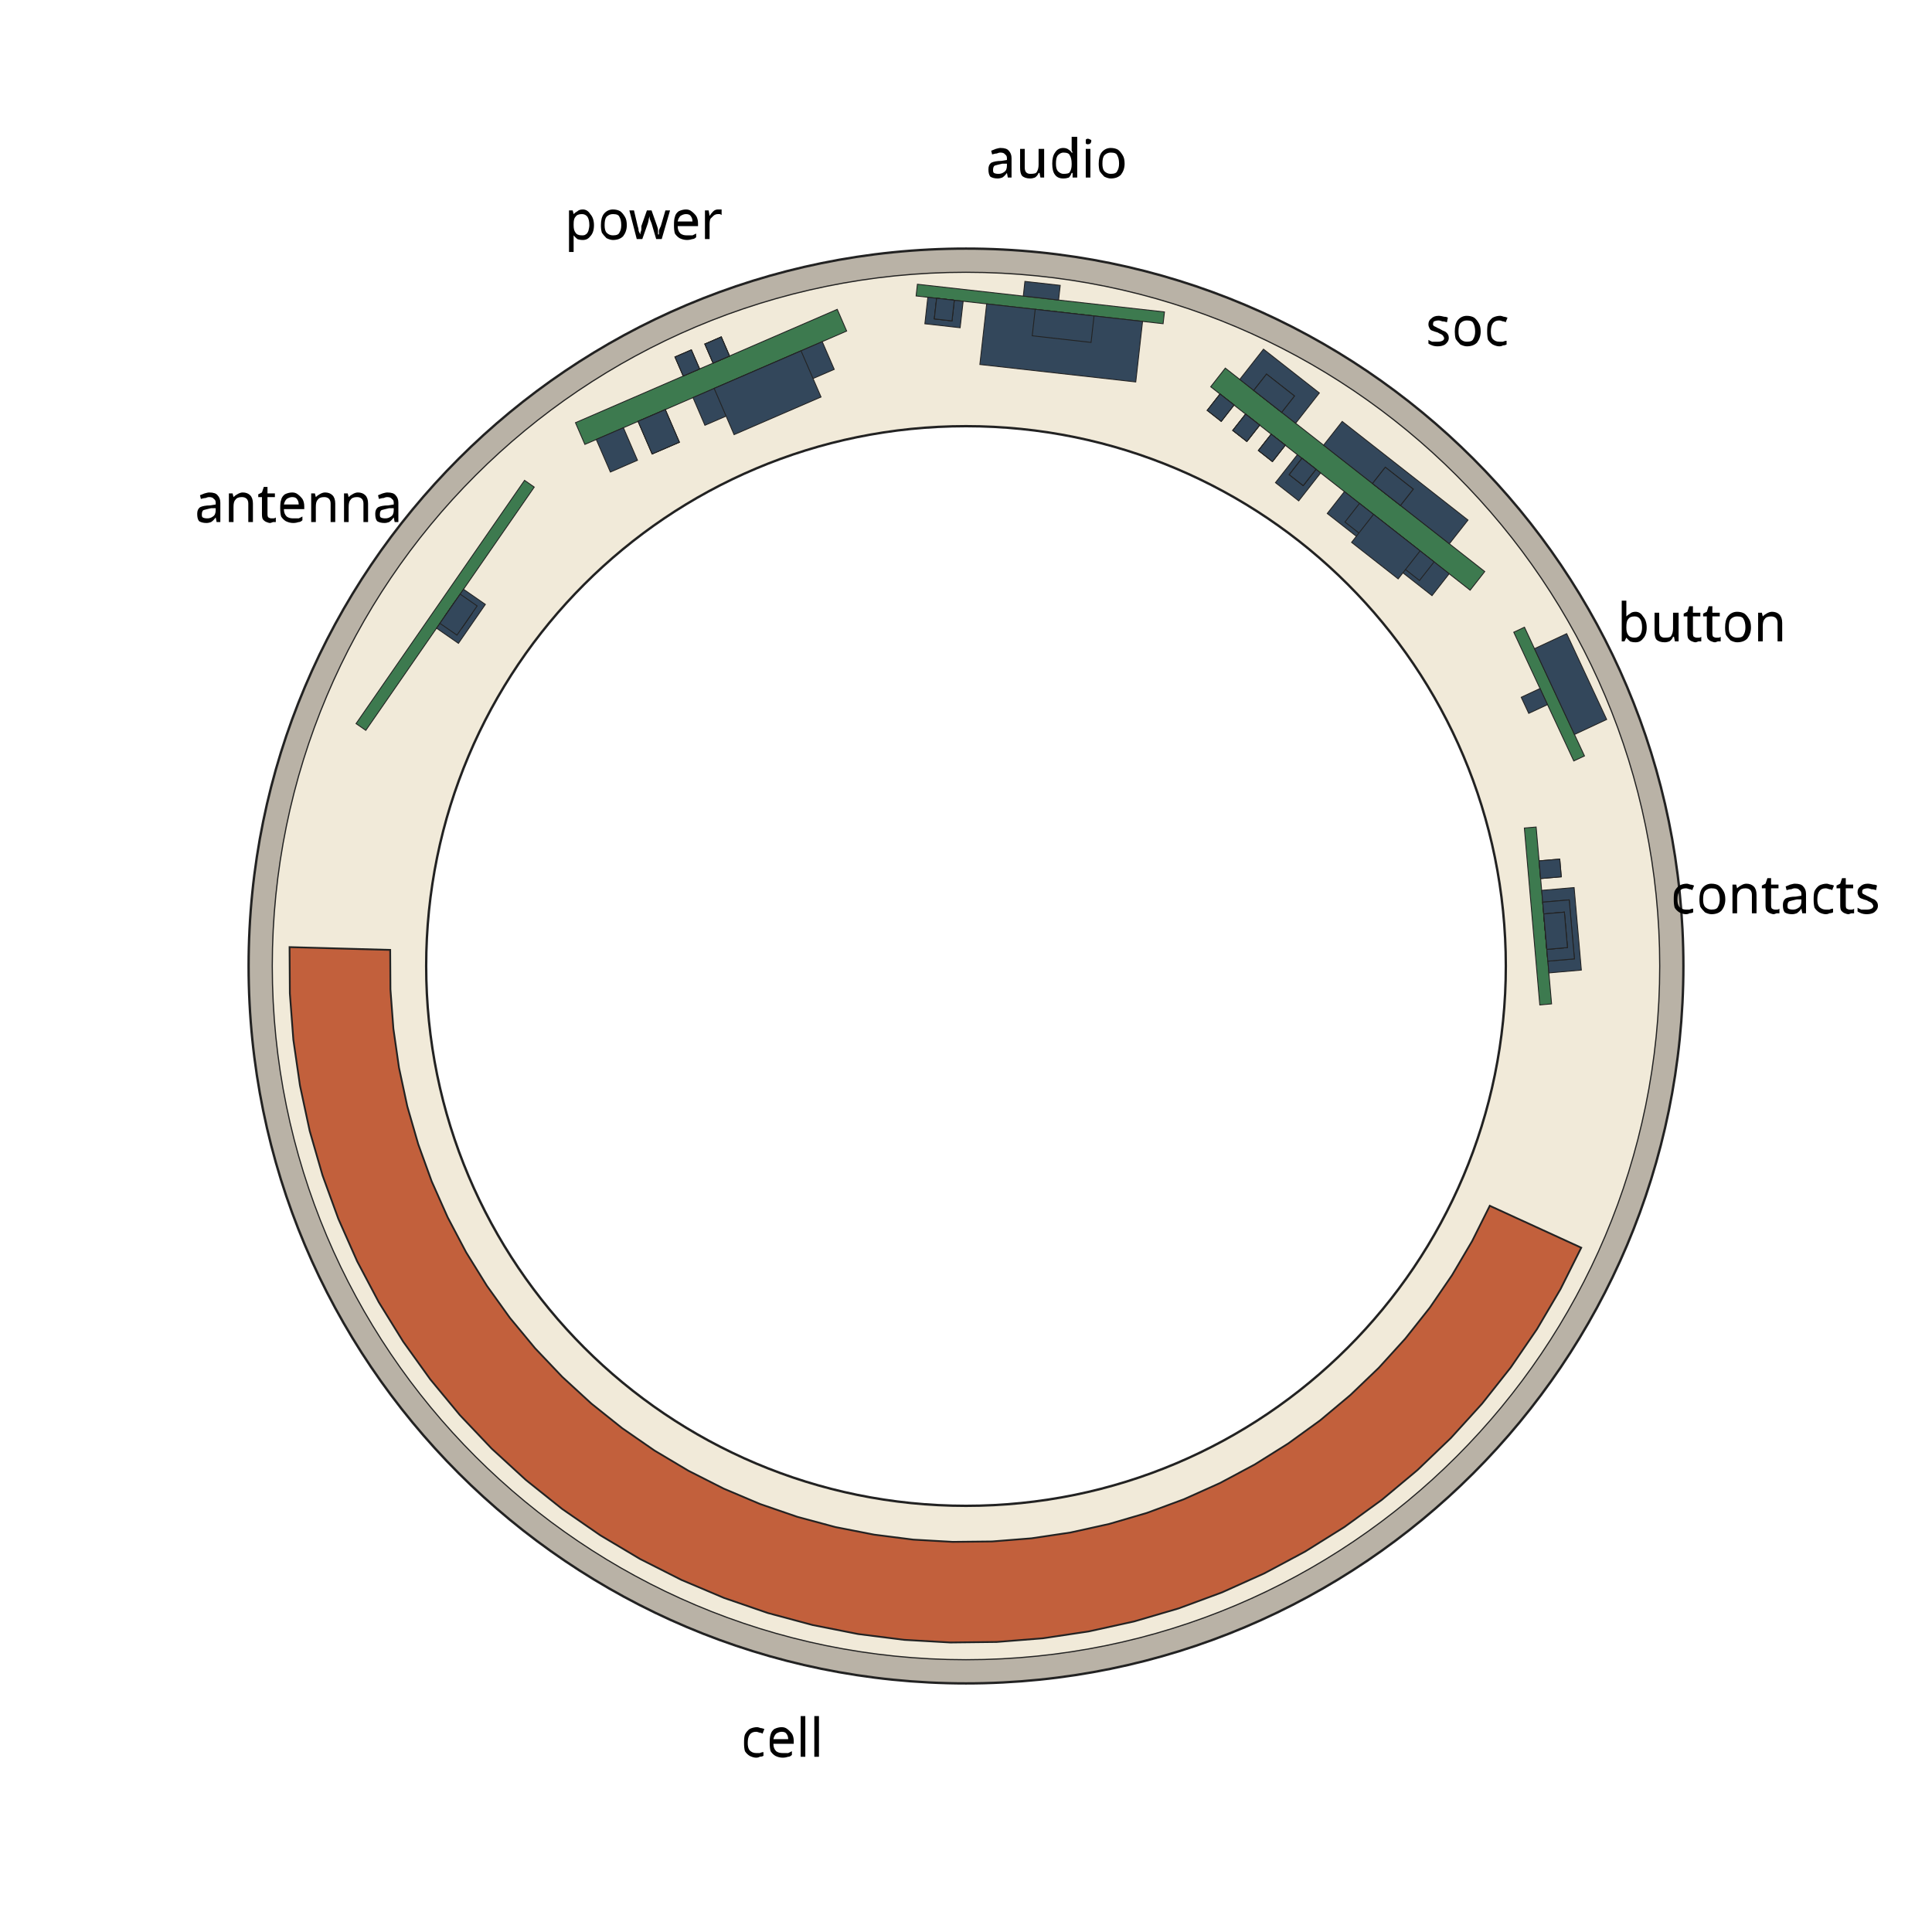
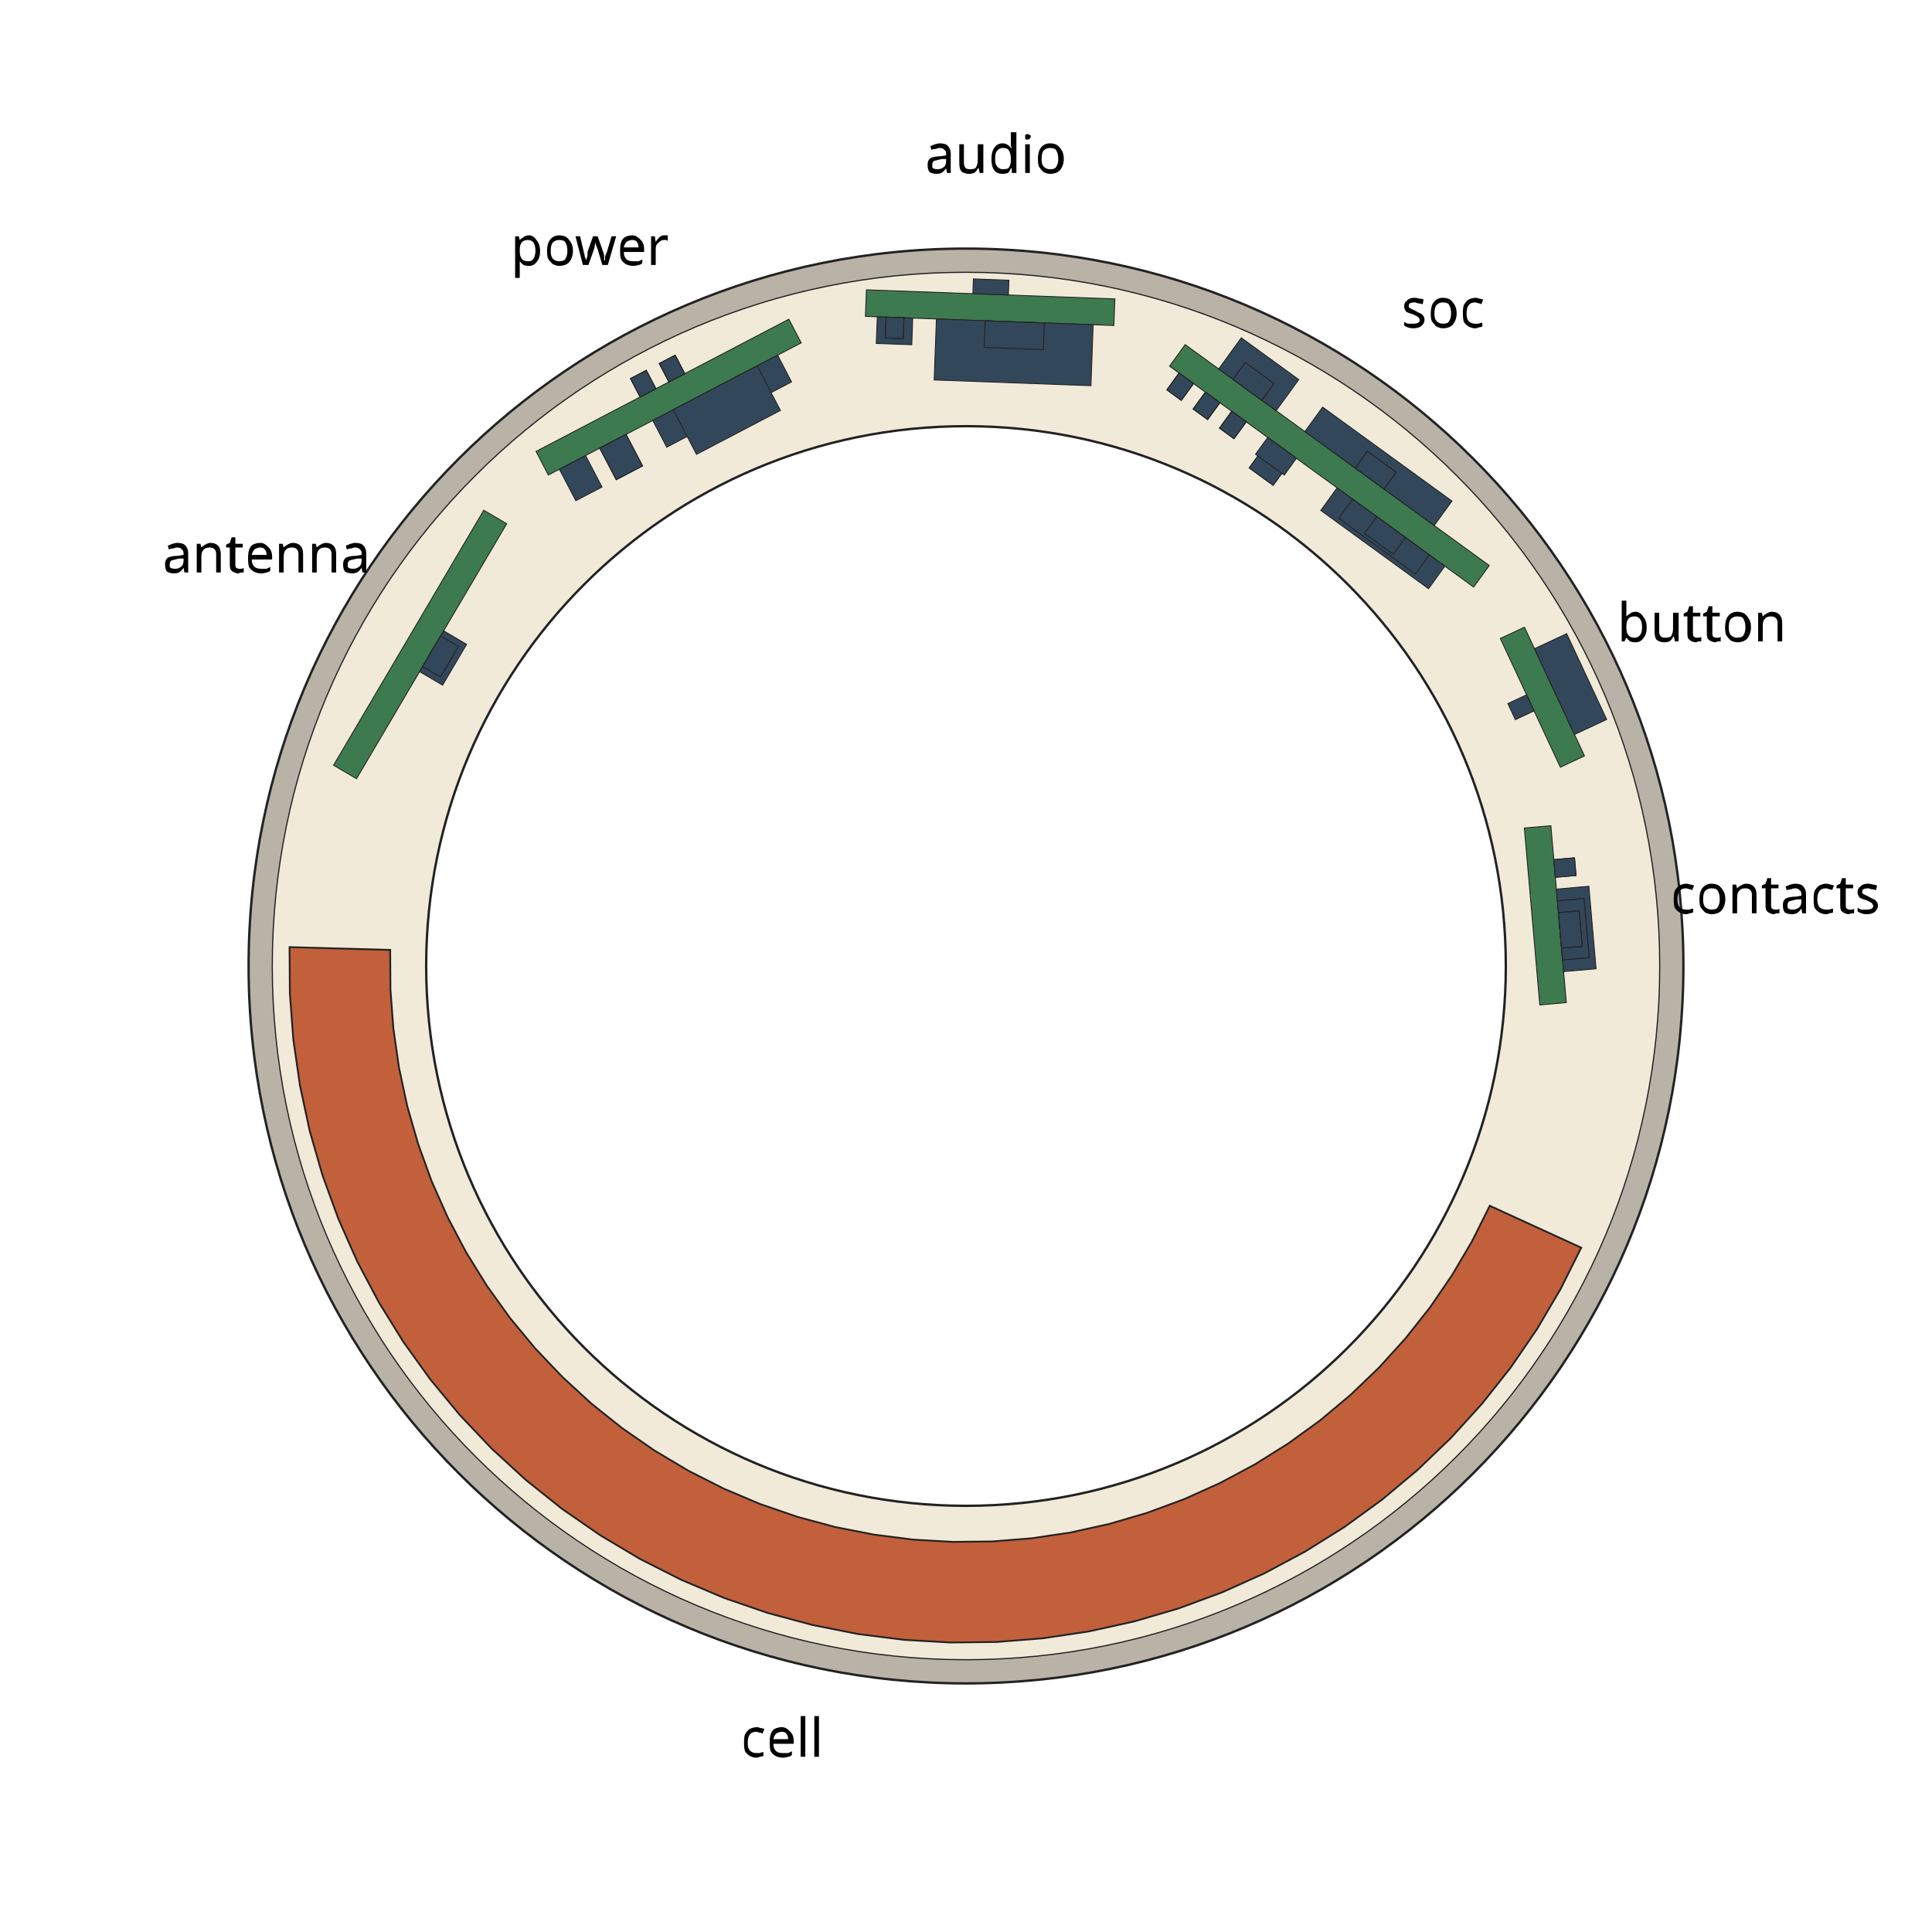
<svg xmlns="http://www.w3.org/2000/svg" viewBox="-16.32 -16.32 32.64 32.64" width="640" font-family="sans-serif">
  <rect x="-16.32" y="-16.32" width="32.64" height="32.64" fill="#fff" />
  <circle r="12.120" fill="#b9b2a6" stroke="#222" stroke-width="0.04" />
  <circle r="11.720" fill="#f1ead9" stroke="#222" stroke-width="0.02" />
  <circle r="9.120" fill="#fff" stroke="#222" stroke-width="0.04" />
  <polygon points="-11.428,-0.319 -11.423,0.464 -11.364,1.245 -11.252,2.020 -11.088,2.785 -10.871,3.537 -10.603,4.273 -10.286,4.989 -9.920,5.681 -9.508,6.347 -9.051,6.983 -8.552,7.586 -8.013,8.154 -7.436,8.683 -6.824,9.172 -6.180,9.617 -5.507,10.018 -4.809,10.371 -4.088,10.676 -3.347,10.931 -2.591,11.134 -1.823,11.286 -1.046,11.384 -0.264,11.429 0.519,11.420 1.299,11.358 2.074,11.242 2.838,11.074 3.590,10.854 4.324,10.583 5.038,10.262 5.729,9.893 6.393,9.478 7.026,9.018 7.627,8.516 8.192,7.974 8.719,7.394 9.205,6.780 9.647,6.134 10.044,5.459 10.394,4.759 8.849,4.051 8.551,4.647 8.212,5.222 7.836,5.772 7.422,6.295 6.974,6.788 6.493,7.249 5.982,7.677 5.442,8.068 4.877,8.422 4.289,8.736 3.681,9.009 3.056,9.240 2.416,9.427 1.765,9.571 1.106,9.669 0.441,9.722 -0.225,9.729 -0.890,9.691 -1.552,9.607 -2.206,9.479 -2.849,9.306 -3.480,9.089 -4.094,8.829 -4.688,8.528 -5.261,8.187 -5.809,7.808 -6.330,7.392 -6.821,6.941 -7.280,6.458 -7.705,5.945 -8.094,5.403 -8.445,4.837 -8.756,4.247 -9.027,3.638 -9.254,3.011 -9.439,2.371 -9.579,1.719 -9.674,1.059 -9.724,0.395 -9.728,-0.272" fill="#c2603c" stroke="#222" stroke-width="0.03" />
-   <polygon points="9.694,0.658 9.433,-2.331 9.632,-2.348 9.893,0.640" fill="#3d7a4f" stroke="#222" stroke-width="0.015" />
-   <polygon points="9.848,0.117 9.726,-1.278 10.274,-1.325 10.396,0.069" fill="#33475b" stroke="#222" stroke-width="0.015" />
-   <polygon points="9.830,-0.082 9.743,-1.078 10.191,-1.117 10.279,-0.121" fill="#33475b" stroke="#222" stroke-width="0.015" />
-   <polygon points="9.830,-0.082 9.743,-1.078 10.191,-1.117 10.279,-0.121" fill="#33475b" stroke="#222" stroke-width="0.015" />
-   <polygon points="9.813,-0.281 9.761,-0.879 10.109,-0.910 10.161,-0.312" fill="#33475b" stroke="#222" stroke-width="0.015" />
-   <polygon points="9.813,-0.281 9.761,-0.879 10.109,-0.910 10.161,-0.312" fill="#33475b" stroke="#222" stroke-width="0.015" />
-   <polygon points="9.813,-0.281 9.761,-0.879 10.109,-0.910 10.161,-0.312" fill="#33475b" stroke="#222" stroke-width="0.015" />
-   <polygon points="9.708,-1.477 9.682,-1.776 10.031,-1.806 10.057,-1.507" fill="#33475b" stroke="#222" stroke-width="0.015" />
-   <polygon points="9.708,-1.477 9.682,-1.776 10.031,-1.806 10.057,-1.507" fill="#33475b" stroke="#222" stroke-width="0.015" />
+   <polygon points="9.694,0.658 9.433,-2.331 9.881,-2.370 10.142,0.618" fill="#3d7a4f" stroke="#222" stroke-width="0.015" />
+   <polygon points="10.097,0.095 9.975,-1.299 10.523,-1.347 10.645,0.047" fill="#33475b" stroke="#222" stroke-width="0.015" />
+   <polygon points="10.079,-0.104 9.992,-1.100 10.440,-1.139 10.528,-0.143" fill="#33475b" stroke="#222" stroke-width="0.015" />
+   <polygon points="10.079,-0.104 9.992,-1.100 10.440,-1.139 10.528,-0.143" fill="#33475b" stroke="#222" stroke-width="0.015" />
+   <polygon points="10.062,-0.303 10.010,-0.901 10.358,-0.931 10.411,-0.334" fill="#33475b" stroke="#222" stroke-width="0.015" />
+   <polygon points="10.062,-0.303 10.010,-0.901 10.358,-0.931 10.411,-0.334" fill="#33475b" stroke="#222" stroke-width="0.015" />
+   <polygon points="10.062,-0.303 10.010,-0.901 10.358,-0.931 10.411,-0.334" fill="#33475b" stroke="#222" stroke-width="0.015" />
+   <polygon points="9.957,-1.499 9.931,-1.797 10.280,-1.828 10.306,-1.529" fill="#33475b" stroke="#222" stroke-width="0.015" />
+   <polygon points="9.957,-1.499 9.931,-1.797 10.280,-1.828 10.306,-1.529" fill="#33475b" stroke="#222" stroke-width="0.015" />
  <text x="13.67" y="-1.20" font-size="0.9" text-anchor="middle" dominant-baseline="middle">contacts</text>
-   <polygon points="10.268,-3.464 9.254,-5.639 9.435,-5.724 10.449,-3.549" fill="#3d7a4f" stroke="#222" stroke-width="0.015" />
-   <polygon points="9.507,-4.268 9.380,-4.540 9.698,-4.688 9.824,-4.416" fill="#33475b" stroke="#222" stroke-width="0.015" />
+   <polygon points="10.041,-3.358 9.027,-5.534 9.435,-5.724 10.449,-3.549" fill="#3d7a4f" stroke="#222" stroke-width="0.015" />
+   <polygon points="9.281,-4.162 9.154,-4.434 9.471,-4.582 9.598,-4.310" fill="#33475b" stroke="#222" stroke-width="0.015" />
  <polygon points="10.280,-3.911 9.604,-5.361 10.148,-5.615 10.824,-4.165" fill="#33475b" stroke="#222" stroke-width="0.015" />
  <text x="12.43" y="-5.80" font-size="0.9" text-anchor="middle" dominant-baseline="middle">button</text>
-   <polygon points="8.517,-6.349 4.134,-9.786 4.381,-10.101 8.764,-6.664" fill="#3d7a4f" stroke="#222" stroke-width="0.015" />
-   <polygon points="7.873,-6.257 6.103,-7.645 6.393,-8.015 8.163,-6.627" fill="#33475b" stroke="#222" stroke-width="0.015" />
-   <polygon points="7.661,-6.513 6.402,-7.500 6.648,-7.815 7.908,-6.827" fill="#33475b" stroke="#222" stroke-width="0.015" />
-   <polygon points="7.301,-6.540 6.514,-7.157 6.885,-7.630 7.672,-7.013" fill="#33475b" stroke="#222" stroke-width="0.015" />
-   <polygon points="5.621,-7.858 5.228,-8.166 5.598,-8.638 5.991,-8.330" fill="#33475b" stroke="#222" stroke-width="0.015" />
-   <polygon points="5.697,-8.116 5.461,-8.301 5.677,-8.577 5.913,-8.392" fill="#33475b" stroke="#222" stroke-width="0.015" />
-   <polygon points="5.697,-8.116 5.461,-8.301 5.677,-8.577 5.913,-8.392" fill="#33475b" stroke="#222" stroke-width="0.015" />
-   <polygon points="5.697,-8.116 5.461,-8.301 5.677,-8.577 5.913,-8.392" fill="#33475b" stroke="#222" stroke-width="0.015" />
-   <polygon points="5.177,-8.523 4.941,-8.709 5.157,-8.984 5.393,-8.799" fill="#33475b" stroke="#222" stroke-width="0.015" />
-   <polygon points="5.177,-8.523 4.941,-8.709 5.157,-8.984 5.393,-8.799" fill="#33475b" stroke="#222" stroke-width="0.015" />
-   <polygon points="5.177,-8.523 4.941,-8.709 5.157,-8.984 5.393,-8.799" fill="#33475b" stroke="#222" stroke-width="0.015" />
-   <polygon points="5.177,-8.523 4.941,-8.709 5.157,-8.984 5.393,-8.799" fill="#33475b" stroke="#222" stroke-width="0.015" />
-   <polygon points="4.745,-8.863 4.508,-9.048 4.724,-9.323 4.961,-9.138" fill="#33475b" stroke="#222" stroke-width="0.015" />
-   <polygon points="4.745,-8.863 4.508,-9.048 4.724,-9.323 4.961,-9.138" fill="#33475b" stroke="#222" stroke-width="0.015" />
-   <polygon points="4.745,-8.863 4.508,-9.048 4.724,-9.323 4.961,-9.138" fill="#33475b" stroke="#222" stroke-width="0.015" />
-   <polygon points="4.745,-8.863 4.508,-9.048 4.724,-9.323 4.961,-9.138" fill="#33475b" stroke="#222" stroke-width="0.015" />
-   <polygon points="4.312,-9.202 4.076,-9.387 4.292,-9.663 4.528,-9.478" fill="#33475b" stroke="#222" stroke-width="0.015" />
-   <polygon points="4.312,-9.202 4.076,-9.387 4.292,-9.663 4.528,-9.478" fill="#33475b" stroke="#222" stroke-width="0.015" />
-   <polygon points="4.312,-9.202 4.076,-9.387 4.292,-9.663 4.528,-9.478" fill="#33475b" stroke="#222" stroke-width="0.015" />
-   <polygon points="8.166,-7.133 6.041,-8.799 6.356,-9.200 8.481,-7.534" fill="#33475b" stroke="#222" stroke-width="0.015" />
-   <polygon points="7.340,-7.781 6.868,-8.151 7.084,-8.426 7.556,-8.056" fill="#33475b" stroke="#222" stroke-width="0.015" />
-   <polygon points="7.340,-7.781 6.868,-8.151 7.084,-8.426 7.556,-8.056" fill="#33475b" stroke="#222" stroke-width="0.015" />
-   <polygon points="5.569,-9.169 4.625,-9.910 5.026,-10.421 5.970,-9.681" fill="#33475b" stroke="#222" stroke-width="0.015" />
-   <polygon points="5.333,-9.354 4.861,-9.724 5.077,-10.000 5.549,-9.630" fill="#33475b" stroke="#222" stroke-width="0.015" />
-   <polygon points="5.333,-9.354 4.861,-9.724 5.077,-10.000 5.549,-9.630" fill="#33475b" stroke="#222" stroke-width="0.015" />
-   <text x="8.47" y="-10.80" font-size="0.9" text-anchor="middle" dominant-baseline="middle">soc</text>
-   <polygon points="3.330,-10.851 -0.843,-11.320 -0.821,-11.518 3.353,-11.050" fill="#3d7a4f" stroke="#222" stroke-width="0.015" />
-   <polygon points="2.868,-9.867 0.234,-10.162 0.349,-11.186 2.983,-10.890" fill="#33475b" stroke="#222" stroke-width="0.015" />
-   <polygon points="2.113,-10.535 1.119,-10.647 1.169,-11.094 2.163,-10.982" fill="#33475b" stroke="#222" stroke-width="0.015" />
-   <polygon points="-0.099,-10.783 -0.695,-10.850 -0.645,-11.297 -0.048,-11.230" fill="#33475b" stroke="#222" stroke-width="0.015" />
-   <polygon points="-0.237,-10.899 -0.535,-10.933 -0.496,-11.281 -0.198,-11.247" fill="#33475b" stroke="#222" stroke-width="0.015" />
-   <polygon points="-0.237,-10.899 -0.535,-10.933 -0.496,-11.281 -0.198,-11.247" fill="#33475b" stroke="#222" stroke-width="0.015" />
-   <polygon points="-0.237,-10.899 -0.535,-10.933 -0.496,-11.281 -0.198,-11.247" fill="#33475b" stroke="#222" stroke-width="0.015" />
-   <polygon points="1.564,-11.251 0.968,-11.318 0.995,-11.566 1.592,-11.499" fill="#33475b" stroke="#222" stroke-width="0.015" />
-   <text x="1.53" y="-13.63" font-size="0.9" text-anchor="middle" dominant-baseline="middle">audio</text>
-   <polygon points="-2.016,-10.727 -6.439,-8.812 -6.598,-9.179 -2.175,-11.094" fill="#3d7a4f" stroke="#222" stroke-width="0.015" />
-   <polygon points="-2.226,-10.080 -4.411,-9.135 -4.613,-9.603 -2.429,-10.548" fill="#33475b" stroke="#222" stroke-width="0.015" />
-   <polygon points="-2.449,-9.613 -3.918,-8.977 -4.255,-9.758 -2.787,-10.393" fill="#33475b" stroke="#222" stroke-width="0.015" />
-   <polygon points="-4.843,-8.849 -5.302,-8.651 -5.540,-9.202 -5.081,-9.400" fill="#33475b" stroke="#222" stroke-width="0.015" />
-   <polygon points="-4.843,-8.849 -5.302,-8.651 -5.540,-9.202 -5.081,-9.400" fill="#33475b" stroke="#222" stroke-width="0.015" />
-   <polygon points="-4.843,-8.849 -5.302,-8.651 -5.540,-9.202 -5.081,-9.400" fill="#33475b" stroke="#222" stroke-width="0.015" />
-   <polygon points="-5.550,-8.544 -6.008,-8.345 -6.247,-8.896 -5.788,-9.094" fill="#33475b" stroke="#222" stroke-width="0.015" />
-   <polygon points="-3.996,-10.305 -4.272,-10.186 -4.411,-10.507 -4.135,-10.627" fill="#33475b" stroke="#222" stroke-width="0.015" />
-   <polygon points="-3.996,-10.305 -4.272,-10.186 -4.411,-10.507 -4.135,-10.627" fill="#33475b" stroke="#222" stroke-width="0.015" />
-   <polygon points="-3.996,-10.305 -4.272,-10.186 -4.411,-10.507 -4.135,-10.627" fill="#33475b" stroke="#222" stroke-width="0.015" />
-   <polygon points="-3.996,-10.305 -4.272,-10.186 -4.411,-10.507 -4.135,-10.627" fill="#33475b" stroke="#222" stroke-width="0.015" />
-   <polygon points="-4.501,-10.087 -4.777,-9.968 -4.916,-10.289 -4.640,-10.408" fill="#33475b" stroke="#222" stroke-width="0.015" />
-   <polygon points="-4.501,-10.087 -4.777,-9.968 -4.916,-10.289 -4.640,-10.408" fill="#33475b" stroke="#222" stroke-width="0.015" />
-   <polygon points="-4.501,-10.087 -4.777,-9.968 -4.916,-10.289 -4.640,-10.408" fill="#33475b" stroke="#222" stroke-width="0.015" />
-   <text x="-5.45" y="-12.59" font-size="0.9" text-anchor="middle" dominant-baseline="middle">power</text>
-   <polygon points="-7.294,-8.091 -10.140,-3.981 -10.305,-4.095 -7.458,-8.205" fill="#3d7a4f" stroke="#222" stroke-width="0.015" />
-   <polygon points="-8.120,-6.109 -8.575,-5.451 -8.945,-5.707 -8.489,-6.365" fill="#33475b" stroke="#222" stroke-width="0.015" />
-   <polygon points="-8.344,-5.960 -8.515,-5.714 -8.803,-5.913 -8.632,-6.159" fill="#33475b" stroke="#222" stroke-width="0.015" />
-   <polygon points="-8.344,-5.960 -8.515,-5.714 -8.803,-5.913 -8.632,-6.159" fill="#33475b" stroke="#222" stroke-width="0.015" />
-   <polygon points="-8.259,-6.083 -8.600,-5.590 -8.888,-5.789 -8.546,-6.283" fill="#33475b" stroke="#222" stroke-width="0.015" />
-   <text x="-11.28" y="-7.81" font-size="0.9" text-anchor="middle" dominant-baseline="middle">antenna</text>
+   <polygon points="8.576,-6.402 3.439,-10.134 3.703,-10.498 8.840,-6.766" fill="#3d7a4f" stroke="#222" stroke-width="0.015" />
+   <polygon points="7.814,-6.374 5.994,-7.697 6.270,-8.077 8.090,-6.755" fill="#33475b" stroke="#222" stroke-width="0.015" />
+   <polygon points="7.592,-6.622 6.298,-7.562 6.533,-7.886 7.827,-6.946" fill="#33475b" stroke="#222" stroke-width="0.015" />
+   <polygon points="7.217,-6.956 6.732,-7.309 6.938,-7.592 7.423,-7.240" fill="#33475b" stroke="#222" stroke-width="0.015" />
+   <polygon points="5.189,-8.121 4.785,-8.415 5.137,-8.900 5.542,-8.606" fill="#33475b" stroke="#222" stroke-width="0.015" />
+   <polygon points="5.189,-8.121 4.785,-8.415 5.137,-8.900 5.542,-8.606" fill="#33475b" stroke="#222" stroke-width="0.015" />
+   <polygon points="5.255,-8.382 5.013,-8.558 5.218,-8.841 5.461,-8.665" fill="#33475b" stroke="#222" stroke-width="0.015" />
+   <polygon points="5.377,-8.294 4.891,-8.646 5.097,-8.929 5.582,-8.577" fill="#33475b" stroke="#222" stroke-width="0.015" />
+   <polygon points="4.527,-8.911 4.285,-9.087 4.490,-9.370 4.733,-9.194" fill="#33475b" stroke="#222" stroke-width="0.015" />
+   <polygon points="4.527,-8.911 4.285,-9.087 4.490,-9.370 4.733,-9.194" fill="#33475b" stroke="#222" stroke-width="0.015" />
+   <polygon points="4.527,-8.911 4.285,-9.087 4.490,-9.370 4.733,-9.194" fill="#33475b" stroke="#222" stroke-width="0.015" />
+   <polygon points="4.527,-8.911 4.285,-9.087 4.490,-9.370 4.733,-9.194" fill="#33475b" stroke="#222" stroke-width="0.015" />
+   <polygon points="4.082,-9.234 3.840,-9.410 4.045,-9.694 4.288,-9.517" fill="#33475b" stroke="#222" stroke-width="0.015" />
+   <polygon points="4.082,-9.234 3.840,-9.410 4.045,-9.694 4.288,-9.517" fill="#33475b" stroke="#222" stroke-width="0.015" />
+   <polygon points="4.082,-9.234 3.840,-9.410 4.045,-9.694 4.288,-9.517" fill="#33475b" stroke="#222" stroke-width="0.015" />
+   <polygon points="4.082,-9.234 3.840,-9.410 4.045,-9.694 4.288,-9.517" fill="#33475b" stroke="#222" stroke-width="0.015" />
+   <polygon points="3.637,-9.557 3.395,-9.734 3.600,-10.017 3.843,-9.840" fill="#33475b" stroke="#222" stroke-width="0.015" />
+   <polygon points="3.637,-9.557 3.395,-9.734 3.600,-10.017 3.843,-9.840" fill="#33475b" stroke="#222" stroke-width="0.015" />
+   <polygon points="3.637,-9.557 3.395,-9.734 3.600,-10.017 3.843,-9.840" fill="#33475b" stroke="#222" stroke-width="0.015" />
+   <polygon points="7.910,-7.442 5.726,-9.029 6.025,-9.442 8.210,-7.855" fill="#33475b" stroke="#222" stroke-width="0.015" />
+   <polygon points="7.060,-8.059 6.575,-8.412 6.781,-8.695 7.266,-8.342" fill="#33475b" stroke="#222" stroke-width="0.015" />
+   <polygon points="7.060,-8.059 6.575,-8.412 6.781,-8.695 7.266,-8.342" fill="#33475b" stroke="#222" stroke-width="0.015" />
+   <polygon points="5.240,-9.382 4.269,-10.087 4.651,-10.613 5.622,-9.907" fill="#33475b" stroke="#222" stroke-width="0.015" />
+   <polygon points="4.997,-9.558 4.512,-9.911 4.718,-10.194 5.203,-9.841" fill="#33475b" stroke="#222" stroke-width="0.015" />
+   <polygon points="4.997,-9.558 4.512,-9.911 4.718,-10.194 5.203,-9.841" fill="#33475b" stroke="#222" stroke-width="0.015" />
+   <text x="8.06" y="-11.10" font-size="0.9" text-anchor="middle" dominant-baseline="middle">soc</text>
+   <polygon points="2.498,-10.821 -1.699,-10.975 -1.683,-11.424 2.515,-11.270" fill="#3d7a4f" stroke="#222" stroke-width="0.015" />
+   <polygon points="2.111,-9.804 -0.538,-9.901 -0.500,-10.931 2.148,-10.834" fill="#33475b" stroke="#222" stroke-width="0.015" />
+   <polygon points="1.307,-10.414 0.308,-10.451 0.325,-10.900 1.324,-10.864" fill="#33475b" stroke="#222" stroke-width="0.015" />
+   <polygon points="-0.916,-10.496 -1.516,-10.518 -1.499,-10.967 -0.900,-10.945" fill="#33475b" stroke="#222" stroke-width="0.015" />
+   <polygon points="-1.062,-10.601 -1.362,-10.612 -1.349,-10.962 -1.049,-10.951" fill="#33475b" stroke="#222" stroke-width="0.015" />
+   <polygon points="-1.062,-10.601 -1.362,-10.612 -1.349,-10.962 -1.049,-10.951" fill="#33475b" stroke="#222" stroke-width="0.015" />
+   <polygon points="-1.062,-10.601 -1.362,-10.612 -1.349,-10.962 -1.049,-10.951" fill="#33475b" stroke="#222" stroke-width="0.015" />
+   <polygon points="0.716,-11.336 0.116,-11.358 0.125,-11.608 0.725,-11.586" fill="#33475b" stroke="#222" stroke-width="0.015" />
+   <text x="0.50" y="-13.71" font-size="0.9" text-anchor="middle" dominant-baseline="middle">audio</text>
+   <polygon points="-2.784,-10.528 -7.056,-8.295 -7.264,-8.694 -2.993,-10.927" fill="#3d7a4f" stroke="#222" stroke-width="0.015" />
+   <polygon points="-2.947,-9.868 -5.056,-8.765 -5.292,-9.217 -3.183,-10.320" fill="#33475b" stroke="#222" stroke-width="0.015" />
+   <polygon points="-3.135,-9.386 -4.553,-8.644 -4.947,-9.398 -3.529,-10.139" fill="#33475b" stroke="#222" stroke-width="0.015" />
+   <polygon points="-5.466,-8.449 -5.909,-8.217 -6.187,-8.749 -5.744,-8.981" fill="#33475b" stroke="#222" stroke-width="0.015" />
+   <polygon points="-5.466,-8.449 -5.909,-8.217 -6.187,-8.749 -5.744,-8.981" fill="#33475b" stroke="#222" stroke-width="0.015" />
+   <polygon points="-5.466,-8.449 -5.909,-8.217 -6.187,-8.749 -5.744,-8.981" fill="#33475b" stroke="#222" stroke-width="0.015" />
+   <polygon points="-6.149,-8.092 -6.592,-7.861 -6.870,-8.392 -6.427,-8.624" fill="#33475b" stroke="#222" stroke-width="0.015" />
+   <polygon points="-4.752,-10.007 -5.018,-9.868 -5.180,-10.178 -4.914,-10.317" fill="#33475b" stroke="#222" stroke-width="0.015" />
+   <polygon points="-4.752,-10.007 -5.018,-9.868 -5.180,-10.178 -4.914,-10.317" fill="#33475b" stroke="#222" stroke-width="0.015" />
+   <polygon points="-4.752,-10.007 -5.018,-9.868 -5.180,-10.178 -4.914,-10.317" fill="#33475b" stroke="#222" stroke-width="0.015" />
+   <polygon points="-4.752,-10.007 -5.018,-9.868 -5.180,-10.178 -4.914,-10.317" fill="#33475b" stroke="#222" stroke-width="0.015" />
+   <polygon points="-5.239,-9.752 -5.505,-9.613 -5.667,-9.924 -5.402,-10.063" fill="#33475b" stroke="#222" stroke-width="0.015" />
+   <polygon points="-5.239,-9.752 -5.505,-9.613 -5.667,-9.924 -5.402,-10.063" fill="#33475b" stroke="#222" stroke-width="0.015" />
+   <polygon points="-5.239,-9.752 -5.505,-9.613 -5.667,-9.924 -5.402,-10.063" fill="#33475b" stroke="#222" stroke-width="0.015" />
+   <text x="-6.36" y="-12.16" font-size="0.9" text-anchor="middle" dominant-baseline="middle">power</text>
+   <polygon points="-7.759,-7.472 -10.297,-3.164 -10.685,-3.392 -8.147,-7.700" fill="#3d7a4f" stroke="#222" stroke-width="0.015" />
+   <polygon points="-8.437,-5.434 -8.843,-4.745 -9.231,-4.973 -8.825,-5.663" fill="#33475b" stroke="#222" stroke-width="0.015" />
+   <polygon points="-8.650,-5.270 -8.803,-5.011 -9.104,-5.189 -8.952,-5.447" fill="#33475b" stroke="#222" stroke-width="0.015" />
+   <polygon points="-8.650,-5.270 -8.803,-5.011 -9.104,-5.189 -8.952,-5.447" fill="#33475b" stroke="#222" stroke-width="0.015" />
+   <polygon points="-8.574,-5.399 -8.879,-4.882 -9.180,-5.059 -8.876,-5.576" fill="#33475b" stroke="#222" stroke-width="0.015" />
+   <text x="-11.82" y="-6.96" font-size="0.9" text-anchor="middle" dominant-baseline="middle">antenna</text>
  <text x="-3.11" y="13.36" font-size="0.9" text-anchor="middle">cell</text>
</svg>
